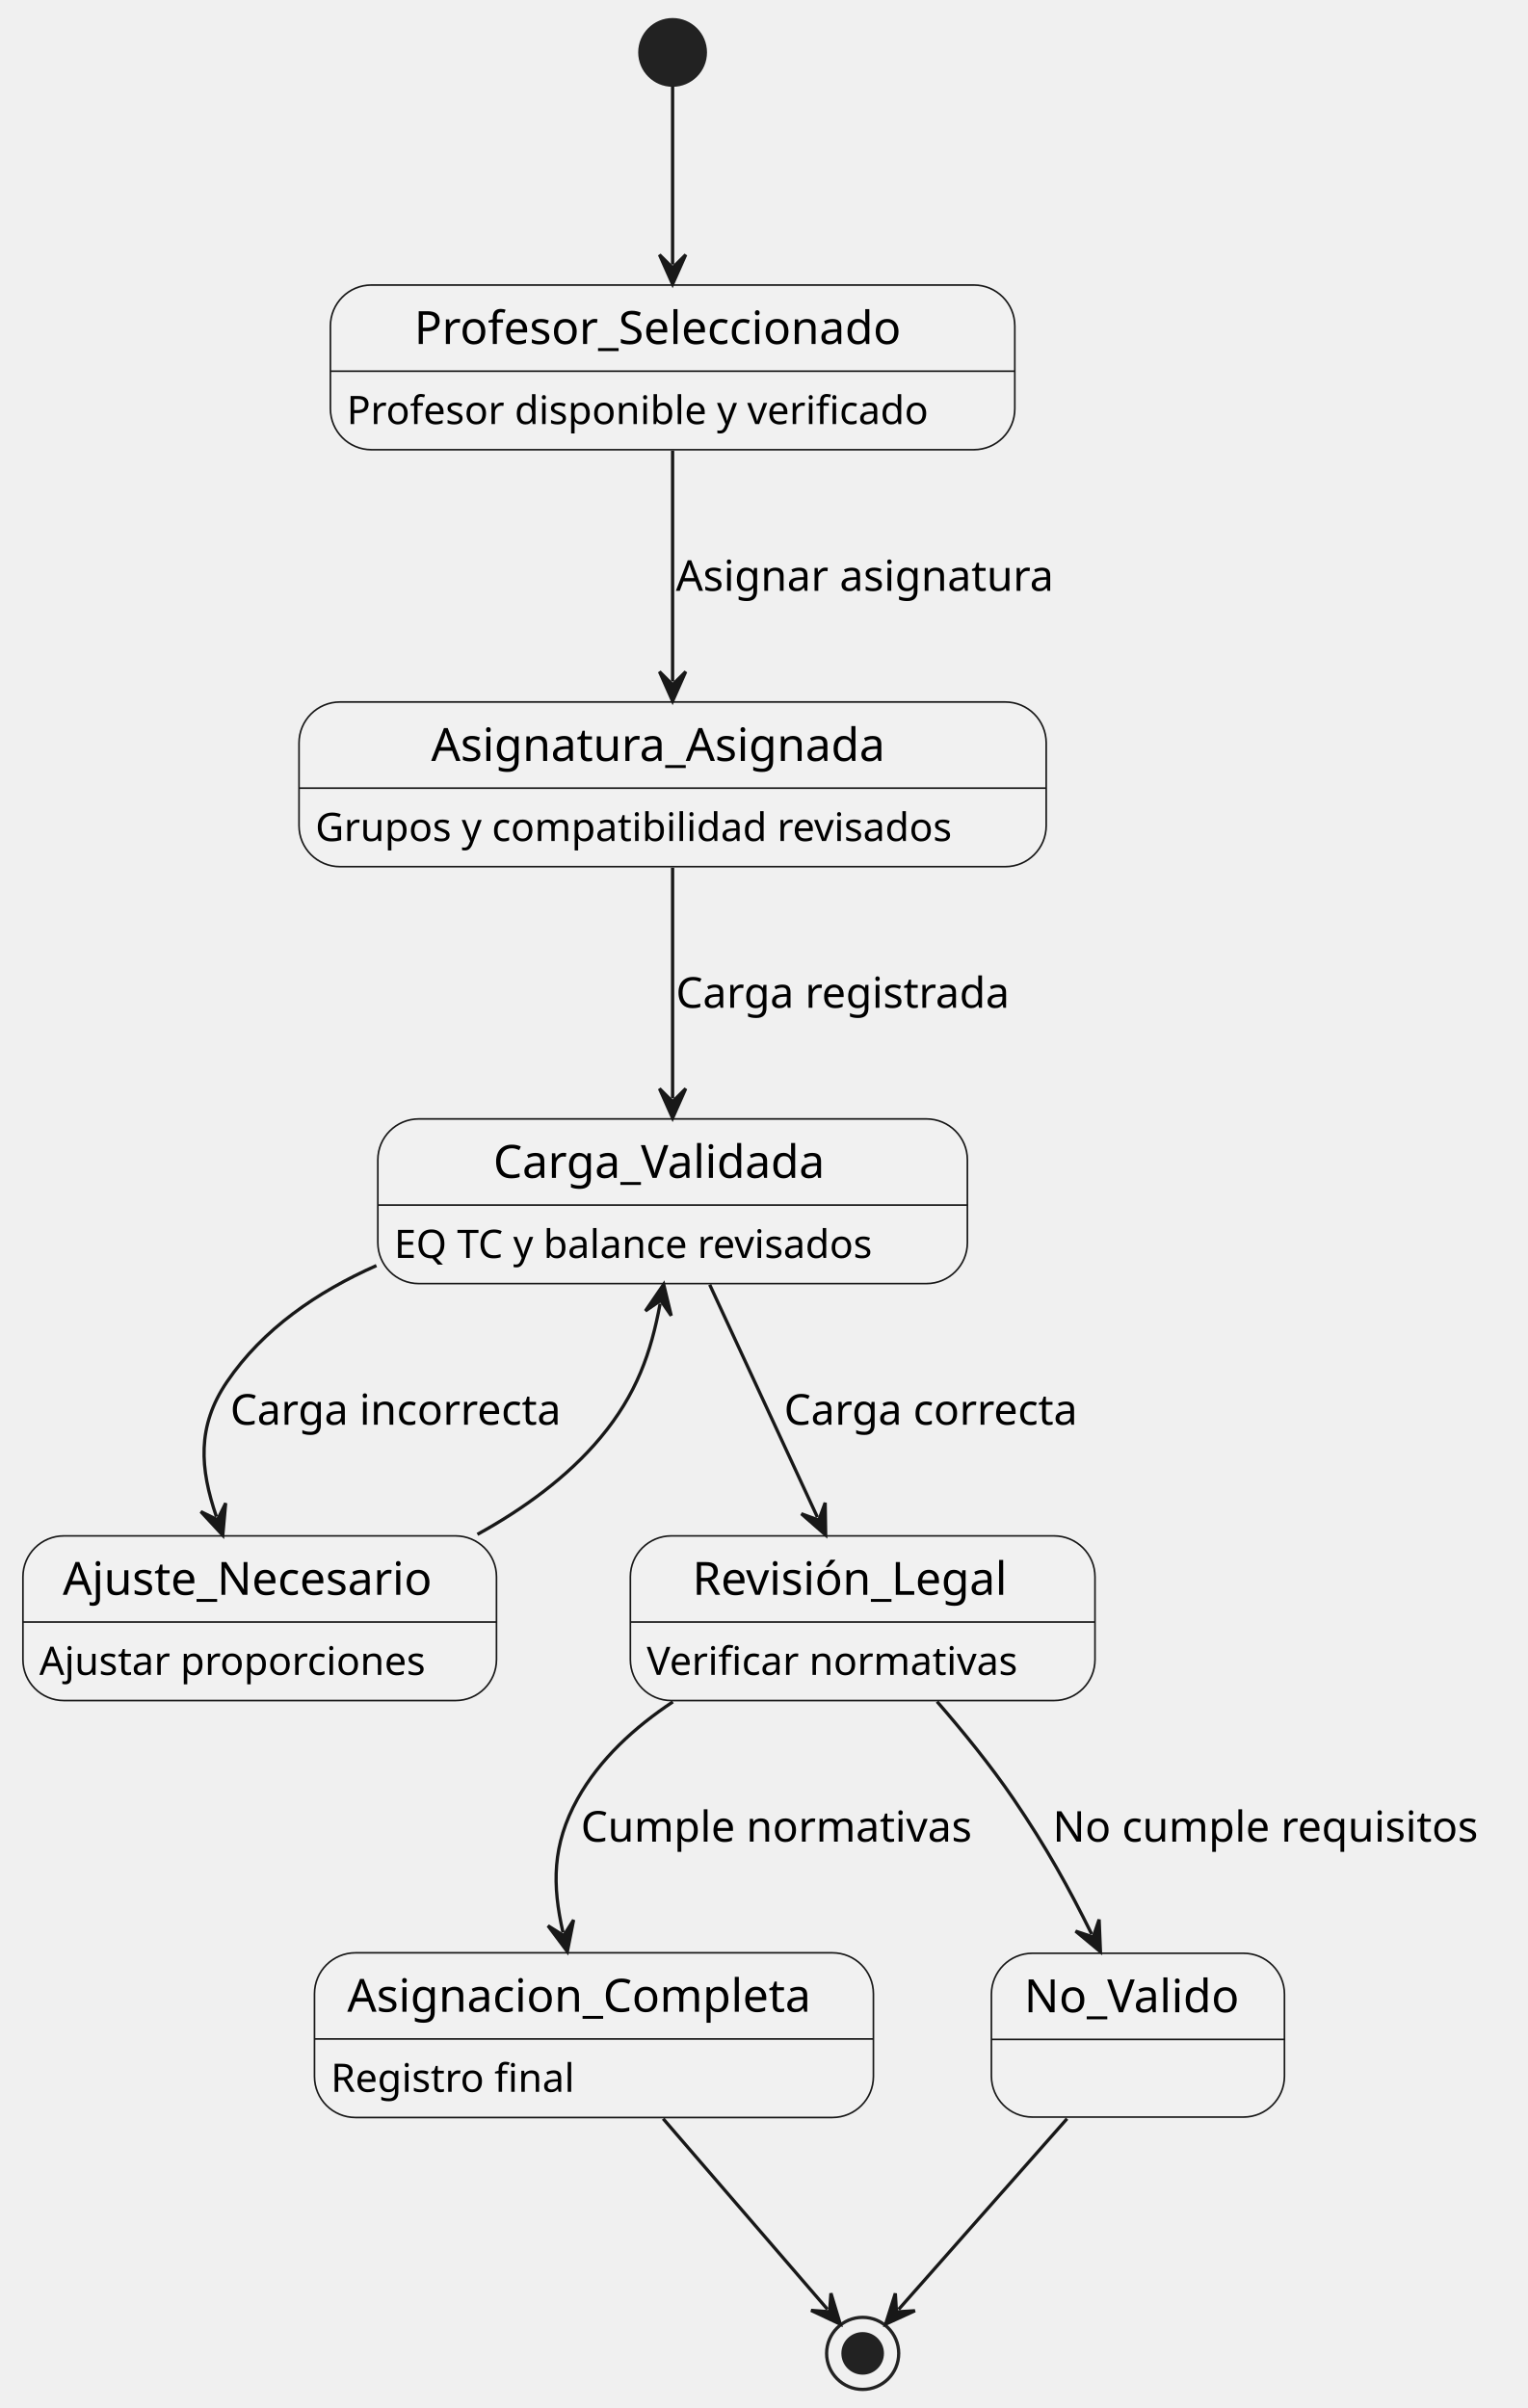
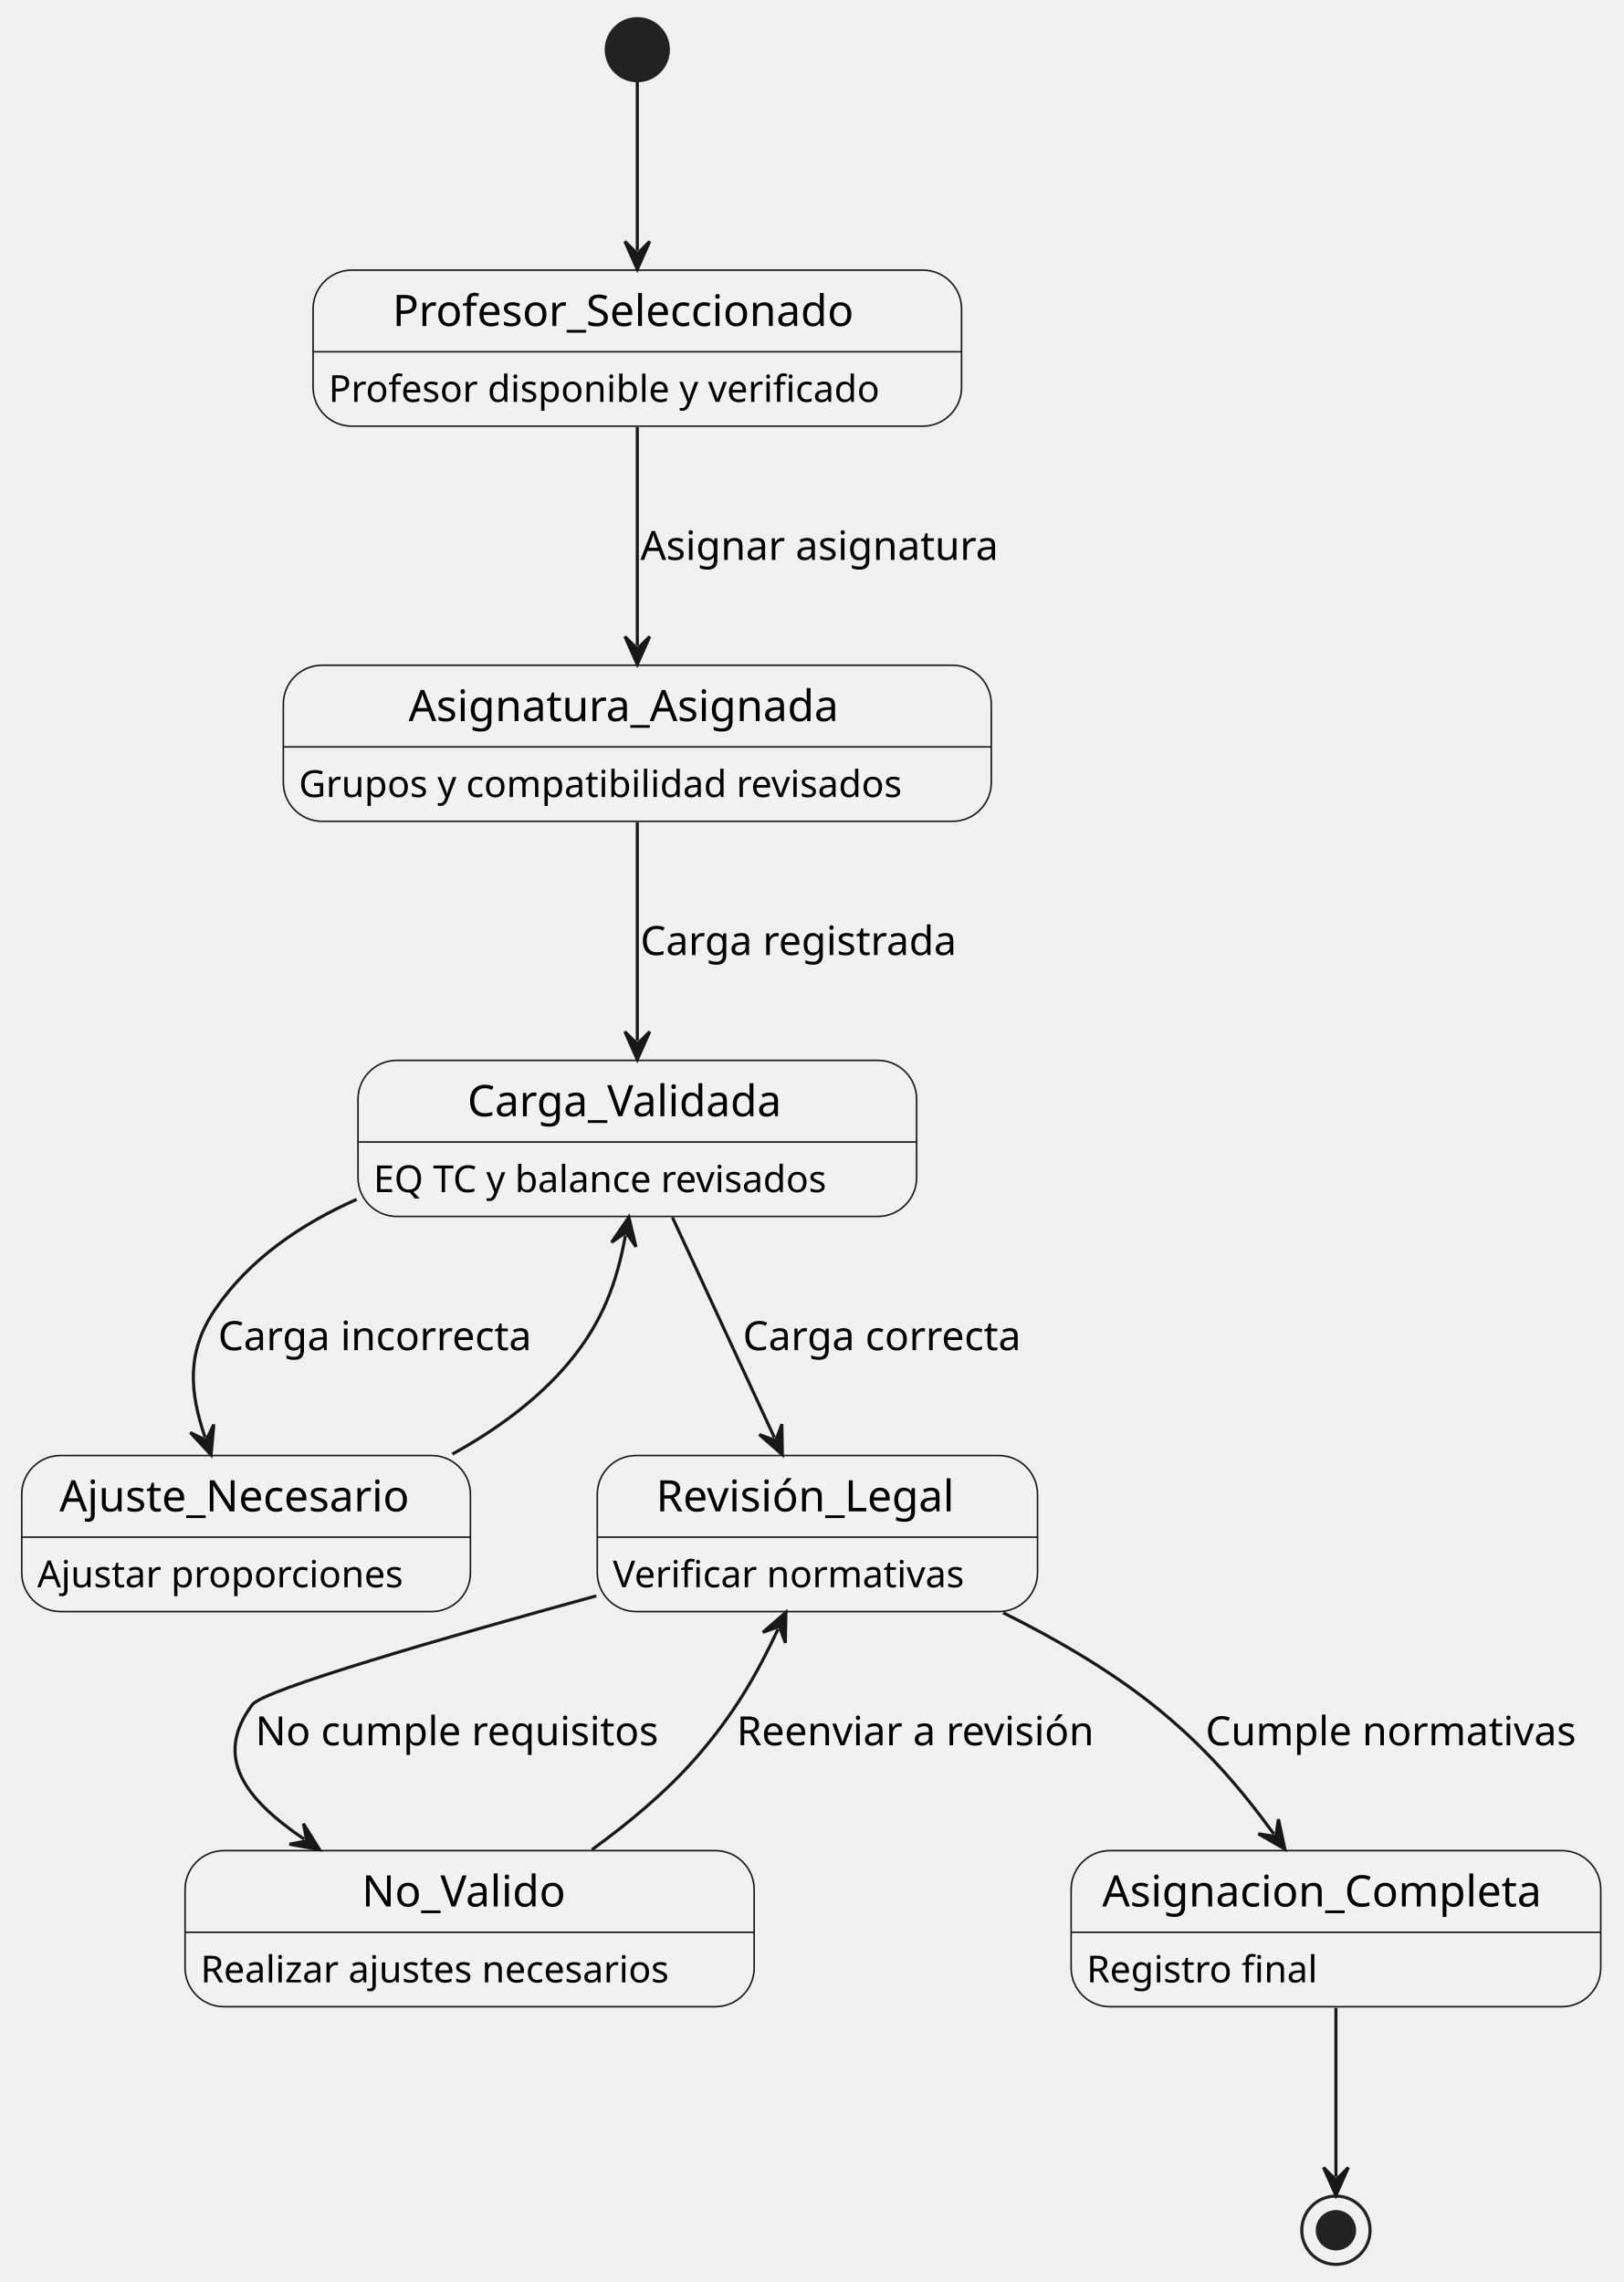
- <svg xmlns="http://www.w3.org/2000/svg" contentStyleType="text/css" data-diagram-type="STATE" height="735px" preserveAspectRatio="none" style="width:466px;height:735px;background:#FFFFFF;" version="1.1" viewBox="0 0 466 735" width="466px" zoomAndPan="magnify">
+ <svg xmlns="http://www.w3.org/2000/svg" contentStyleType="text/css" data-diagram-type="STATE" height="735px" preserveAspectRatio="none" style="width:523px;height:735px;background:#FFFFFF;" version="1.1" viewBox="0 0 523 735" width="523px" zoomAndPan="magnify">
  <defs />
  <g>
    <g id="Profesor_Seleccionado">
      <rect fill="#F1F1F1" height="50.266" rx="12.5" ry="12.5" style="stroke:#181818;stroke-width:0.5;" width="208.848" x="100.83" y="87" />
      <line style="stroke:#181818;stroke-width:0.5;" x1="100.83" x2="309.678" y1="113.297" y2="113.297" />
      <text fill="#000000" font-family="sans-serif" font-size="14" lengthAdjust="spacing" textLength="157.678" x="126.415" y="104.995">Profesor_Seleccionado</text>
      <text fill="#000000" font-family="sans-serif" font-size="12" lengthAdjust="spacing" textLength="188.848" x="105.83" y="129.435">Profesor disponible y verificado</text>
    </g>
    <g id="Asignatura_Asignada">
      <rect fill="#F1F1F1" height="50.266" rx="12.5" ry="12.5" style="stroke:#181818;stroke-width:0.5;" width="228.008" x="91.25" y="214.27" />
      <line style="stroke:#181818;stroke-width:0.5;" x1="91.25" x2="319.258" y1="240.567" y2="240.567" />
      <text fill="#000000" font-family="sans-serif" font-size="14" lengthAdjust="spacing" textLength="147.362" x="131.573" y="232.265">Asignatura_Asignada</text>
      <text fill="#000000" font-family="sans-serif" font-size="12" lengthAdjust="spacing" textLength="208.008" x="96.25" y="256.705">Grupos y compatibilidad revisados</text>
    </g>
    <g id="Carga_Validada">
      <rect fill="#F1F1F1" height="50.266" rx="12.5" ry="12.5" style="stroke:#181818;stroke-width:0.5;" width="179.908" x="115.3" y="341.53" />
      <line style="stroke:#181818;stroke-width:0.5;" x1="115.3" x2="295.208" y1="367.827" y2="367.827" />
      <text fill="#000000" font-family="sans-serif" font-size="14" lengthAdjust="spacing" textLength="109.443" x="150.532" y="359.525">Carga_Validada</text>
      <text fill="#000000" font-family="sans-serif" font-size="12" lengthAdjust="spacing" textLength="159.908" x="120.3" y="383.966">EQ TC y balance revisados</text>
    </g>
    <g id="Ajuste_Necesario">
      <rect fill="#F1F1F1" height="50.266" rx="12.5" ry="12.5" style="stroke:#181818;stroke-width:0.5;" width="144.506" x="7" y="468.8" />
      <line style="stroke:#181818;stroke-width:0.5;" x1="7" x2="151.506" y1="495.097" y2="495.097" />
      <text fill="#000000" font-family="sans-serif" font-size="14" lengthAdjust="spacing" textLength="120.217" x="19.145" y="486.795">Ajuste_Necesario</text>
      <text fill="#000000" font-family="sans-serif" font-size="12" lengthAdjust="spacing" textLength="124.506" x="12" y="511.236">Ajustar proporciones</text>
    </g>
    <g id="Revisión_Legal">
      <rect fill="#F1F1F1" height="50.266" rx="12.5" ry="12.5" style="stroke:#181818;stroke-width:0.5;" width="141.787" x="192.36" y="468.8" />
      <line style="stroke:#181818;stroke-width:0.5;" x1="192.36" x2="334.147" y1="495.097" y2="495.097" />
      <text fill="#000000" font-family="sans-serif" font-size="14" lengthAdjust="spacing" textLength="103.906" x="211.3" y="486.795">Revisión_Legal</text>
      <text fill="#000000" font-family="sans-serif" font-size="12" lengthAdjust="spacing" textLength="121.787" x="197.36" y="511.236">Verificar normativas</text>
    </g>
+     <g id="No_Valido">
+       <rect fill="#F1F1F1" height="50.266" rx="12.5" ry="12.5" style="stroke:#181818;stroke-width:0.5;" width="183.277" x="59.61" y="596.06" />
+       <line style="stroke:#181818;stroke-width:0.5;" x1="59.61" x2="242.887" y1="622.357" y2="622.357" />
+       <text fill="#000000" font-family="sans-serif" font-size="14" lengthAdjust="spacing" textLength="69.426" x="116.536" y="614.055">No_Valido</text>
+       <text fill="#000000" font-family="sans-serif" font-size="12" lengthAdjust="spacing" textLength="163.277" x="64.61" y="638.495">Realizar ajustes necesarios</text>
+     </g>
    <g id="Asignacion_Completa">
-       <rect fill="#F1F1F1" height="50.266" rx="12.5" ry="12.5" style="stroke:#181818;stroke-width:0.5;" width="170.561" x="95.97" y="596.06" />
-       <line style="stroke:#181818;stroke-width:0.5;" x1="95.97" x2="266.531" y1="622.357" y2="622.357" />
-       <text fill="#000000" font-family="sans-serif" font-size="14" lengthAdjust="spacing" textLength="150.561" x="105.97" y="614.055">Asignacion_Completa</text>
-       <text fill="#000000" font-family="sans-serif" font-size="12" lengthAdjust="spacing" textLength="79.57" x="100.97" y="638.495">Registro final</text>
+       <rect fill="#F1F1F1" height="50.266" rx="12.5" ry="12.5" style="stroke:#181818;stroke-width:0.5;" width="170.561" x="344.97" y="596.06" />
+       <line style="stroke:#181818;stroke-width:0.5;" x1="344.97" x2="515.532" y1="622.357" y2="622.357" />
+       <text fill="#000000" font-family="sans-serif" font-size="14" lengthAdjust="spacing" textLength="150.561" x="354.97" y="614.055">Asignacion_Completa</text>
+       <text fill="#000000" font-family="sans-serif" font-size="12" lengthAdjust="spacing" textLength="79.57" x="349.97" y="638.495">Registro final</text>
    </g>
    <ellipse cx="205.25" cy="16" fill="#222222" rx="10" ry="10" style="stroke:#222222;stroke-width:1;" />
-     <g id="No_Valido">
-       <rect fill="#F1F1F1" height="50" rx="12.5" ry="12.5" style="stroke:#181818;stroke-width:0.5;" width="89.426" x="302.54" y="596.2" />
-       <line style="stroke:#181818;stroke-width:0.5;" x1="302.54" x2="391.966" y1="622.497" y2="622.497" />
-       <text fill="#000000" font-family="sans-serif" font-size="14" lengthAdjust="spacing" textLength="69.426" x="312.54" y="614.195">No_Valido</text>
-     </g>
-     <ellipse cx="263.25" cy="718.33" fill="none" rx="11" ry="11" style="stroke:#222222;stroke-width:1;" />
-     <ellipse cx="263.25" cy="718.33" fill="#222222" rx="6" ry="6" style="stroke:#222222;stroke-width:1;" />
+     <ellipse cx="430.25" cy="718.33" fill="#FFFFFF" fill-opacity="0" rx="11" ry="11" style="stroke:#222222;stroke-width:1;" />
+     <ellipse cx="430.25" cy="718.33" fill="#222222" rx="6" ry="6" style="stroke:#222222;stroke-width:1;" />
    <g id="link_*start*_Profesor_Seleccionado">
-       <path d="M205.25,26.37 C205.25,40.32 205.25,61.03 205.25,80.75 " fill="none" id="*start*-to-Profesor_Seleccionado" style="stroke:#181818;stroke-width:1;" />
+       <path d="M205.25,26.37 C205.25,40.32 205.25,61.03 205.25,80.75 " fill="#FFFFFF" fill-opacity="0" id="*start*-to-Profesor_Seleccionado" style="stroke:#181818;stroke-width:1;" />
      <polygon fill="#181818" points="205.25,86.75,209.25,77.75,205.25,81.75,201.25,77.75,205.25,86.75" style="stroke:#181818;stroke-width:1;" />
    </g>
    <g id="link_Profesor_Seleccionado_Asignatura_Asignada">
-       <path d="M205.25,137.58 C205.25,159.66 205.25,185.96 205.25,208.01 " fill="none" id="Profesor_Seleccionado-to-Asignatura_Asignada" style="stroke:#181818;stroke-width:1;" />
+       <path d="M205.25,137.58 C205.25,159.66 205.25,185.96 205.25,208.01 " fill="#FFFFFF" fill-opacity="0" id="Profesor_Seleccionado-to-Asignatura_Asignada" style="stroke:#181818;stroke-width:1;" />
      <polygon fill="#181818" points="205.25,214.01,209.25,205.01,205.25,209.01,201.25,205.01,205.25,214.01" style="stroke:#181818;stroke-width:1;" />
      <text fill="#000000" font-family="sans-serif" font-size="13" lengthAdjust="spacing" textLength="122.668" x="206.25" y="180.337">Asignar asignatura</text>
    </g>
    <g id="link_Asignatura_Asignada_Carga_Validada">
-       <path d="M205.25,264.85 C205.25,286.92 205.25,313.22 205.25,335.28 " fill="none" id="Asignatura_Asignada-to-Carga_Validada" style="stroke:#181818;stroke-width:1;" />
+       <path d="M205.25,264.85 C205.25,286.92 205.25,313.22 205.25,335.28 " fill="#FFFFFF" fill-opacity="0" id="Asignatura_Asignada-to-Carga_Validada" style="stroke:#181818;stroke-width:1;" />
      <polygon fill="#181818" points="205.25,341.28,209.25,332.28,205.25,336.28,201.25,332.28,205.25,341.28" style="stroke:#181818;stroke-width:1;" />
      <text fill="#000000" font-family="sans-serif" font-size="13" lengthAdjust="spacing" textLength="109.345" x="206.25" y="307.597">Carga registrada</text>
    </g>
    <g id="link_Carga_Validada_Ajuste_Necesario">
-       <path d="M114.87,386.3 C96.92,394.25 80.24,405.6 69.25,421.8 C60.01,435.42 61.022,448.232 66.042,462.942 " fill="none" id="Carga_Validada-to-Ajuste_Necesario" style="stroke:#181818;stroke-width:1;" />
+       <path d="M114.87,386.3 C96.92,394.25 80.24,405.6 69.25,421.8 C60.01,435.42 61.022,448.232 66.042,462.942 " fill="#FFFFFF" fill-opacity="0" id="Carga_Validada-to-Ajuste_Necesario" style="stroke:#181818;stroke-width:1;" />
      <polygon fill="#181818" points="67.98,468.62,68.859,458.81,66.365,463.888,61.288,461.394,67.98,468.62" style="stroke:#181818;stroke-width:1;" />
      <text fill="#000000" font-family="sans-serif" font-size="13" lengthAdjust="spacing" textLength="108.589" x="70.25" y="434.867">Carga incorrecta</text>
    </g>
    <g id="link_Ajuste_Necesario_Carga_Validada">
-       <path d="M145.69,468.34 C159.63,460.65 173.15,450.91 183.25,438.8 C194.27,425.6 198.691,412.81 201.441,397.91 " fill="none" id="Ajuste_Necesario-to-Carga_Validada" style="stroke:#181818;stroke-width:1;" />
+       <path d="M145.69,468.34 C159.63,460.65 173.15,450.91 183.25,438.8 C194.27,425.6 198.691,412.81 201.441,397.91 " fill="#FFFFFF" fill-opacity="0" id="Ajuste_Necesario-to-Carga_Validada" style="stroke:#181818;stroke-width:1;" />
      <polygon fill="#181818" points="202.53,392.01,196.963,400.135,201.623,396.927,204.83,401.587,202.53,392.01" style="stroke:#181818;stroke-width:1;" />
    </g>
    <g id="link_Carga_Validada_Revisión_Legal">
-       <path d="M216.57,392.12 C226.79,414.19 239.229,441.045 249.439,463.095 " fill="none" id="Carga_Validada-to-Revisión_Legal" style="stroke:#181818;stroke-width:1;" />
+       <path d="M216.57,392.12 C226.79,414.19 239.229,441.045 249.439,463.095 " fill="#FFFFFF" fill-opacity="0" id="Carga_Validada-to-Revisión_Legal" style="stroke:#181818;stroke-width:1;" />
      <polygon fill="#181818" points="251.96,468.54,251.808,458.692,249.859,464.003,244.549,462.054,251.96,468.54" style="stroke:#181818;stroke-width:1;" />
      <text fill="#000000" font-family="sans-serif" font-size="13" lengthAdjust="spacing" textLength="96.738" x="239.25" y="434.867">Carga correcta</text>
    </g>
    <g id="link_Revisión_Legal_No_Valido">
-       <path d="M285.95,519.38 C293.78,528.38 302.31,538.87 309.25,549.06 C319.34,563.88 326.178,576.283 333.148,590.363 " fill="none" id="Revisión_Legal-to-No_Valido" style="stroke:#181818;stroke-width:1;" />
-       <polygon fill="#181818" points="335.81,595.74,335.402,585.9,333.592,591.259,328.232,589.449,335.81,595.74" style="stroke:#181818;stroke-width:1;" />
-       <text fill="#000000" font-family="sans-serif" font-size="13" lengthAdjust="spacing" textLength="137.509" x="321.25" y="562.127">No cumple requisitos</text>
+       <path d="M192.03,514.01 C142.54,527.6 84.82,544.28 81.25,549.06 C68.72,565.87 78.704,579.313 97.964,592.373 " fill="#FFFFFF" fill-opacity="0" id="Revisión_Legal-to-No_Valido" style="stroke:#181818;stroke-width:1;" />
+       <polygon fill="#181818" points="102.93,595.74,97.726,587.378,98.792,592.934,93.236,594,102.93,595.74" style="stroke:#181818;stroke-width:1;" />
+       <text fill="#000000" font-family="sans-serif" font-size="13" lengthAdjust="spacing" textLength="137.509" x="82.25" y="562.127">No cumple requisitos</text>
+     </g>
+     <g id="link_No_Valido_Revisión_Legal">
+       <path d="M190.62,595.76 C202.34,587.29 214.61,577.12 224.25,566.06 C236.38,552.16 243.771,539.296 250.571,524.736 " fill="#FFFFFF" fill-opacity="0" id="No_Valido-to-Revisión_Legal" style="stroke:#181818;stroke-width:1;" />
+       <polygon fill="#181818" points="253.11,519.3,245.677,525.762,250.994,523.83,252.926,529.147,253.11,519.3" style="stroke:#181818;stroke-width:1;" />
+       <text fill="#000000" font-family="sans-serif" font-size="13" lengthAdjust="spacing" textLength="125.341" x="237.25" y="562.127">Reenviar a revisión</text>
    </g>
    <g id="link_Revisión_Legal_Asignacion_Completa">
-       <path d="M205.33,519.46 C193.7,527.17 182.99,536.93 176.25,549.06 C168.44,563.13 168.52,575.409 171.8,589.839 " fill="none" id="Revisión_Legal-to-Asignacion_Completa" style="stroke:#181818;stroke-width:1;" />
-       <polygon fill="#181818" points="173.13,595.69,175.036,586.027,172.022,590.814,167.235,587.801,173.13,595.69" style="stroke:#181818;stroke-width:1;" />
-       <text fill="#000000" font-family="sans-serif" font-size="13" lengthAdjust="spacing" textLength="127.283" x="177.25" y="562.127">Cumple normativas</text>
+       <path d="M323.07,519.44 C339.53,527.6 356.8,537.58 371.25,549.06 C387.83,562.24 399.466,575.891 410.276,590.721 " fill="#FFFFFF" fill-opacity="0" id="Revisión_Legal-to-Asignacion_Completa" style="stroke:#181818;stroke-width:1;" />
+       <polygon fill="#181818" points="413.81,595.57,411.741,585.941,410.865,591.529,405.276,590.653,413.81,595.57" style="stroke:#181818;stroke-width:1;" />
+       <text fill="#000000" font-family="sans-serif" font-size="13" lengthAdjust="spacing" textLength="127.283" x="388.25" y="562.127">Cumple normativas</text>
    </g>
    <g id="link_Asignacion_Completa_*end*">
-       <path d="M202.37,646.7 C220.21,667.4 240.763,691.245 252.503,704.865 " fill="none" id="Asignacion_Completa-to-*end*" style="stroke:#181818;stroke-width:1;" />
-       <polygon fill="#181818" points="256.42,709.41,253.574,699.981,253.155,705.623,247.514,705.205,256.42,709.41" style="stroke:#181818;stroke-width:1;" />
-     </g>
-     <g id="link_No_Valido_*end*">
-       <path d="M325.62,646.7 C307.34,667.4 286.252,691.293 274.222,704.913 " fill="none" id="No_Valido-to-*end*" style="stroke:#181818;stroke-width:1;" />
-       <polygon fill="#181818" points="270.25,709.41,279.206,705.312,273.56,705.663,273.21,700.016,270.25,709.41" style="stroke:#181818;stroke-width:1;" />
+       <path d="M430.25,646.7 C430.25,666.3 430.25,686.79 430.25,701.11 " fill="#FFFFFF" fill-opacity="0" id="Asignacion_Completa-to-*end*" style="stroke:#181818;stroke-width:1;" />
+       <polygon fill="#181818" points="430.25,707.11,434.25,698.11,430.25,702.11,426.25,698.11,430.25,707.11" style="stroke:#181818;stroke-width:1;" />
    </g>
  </g>
</svg>
